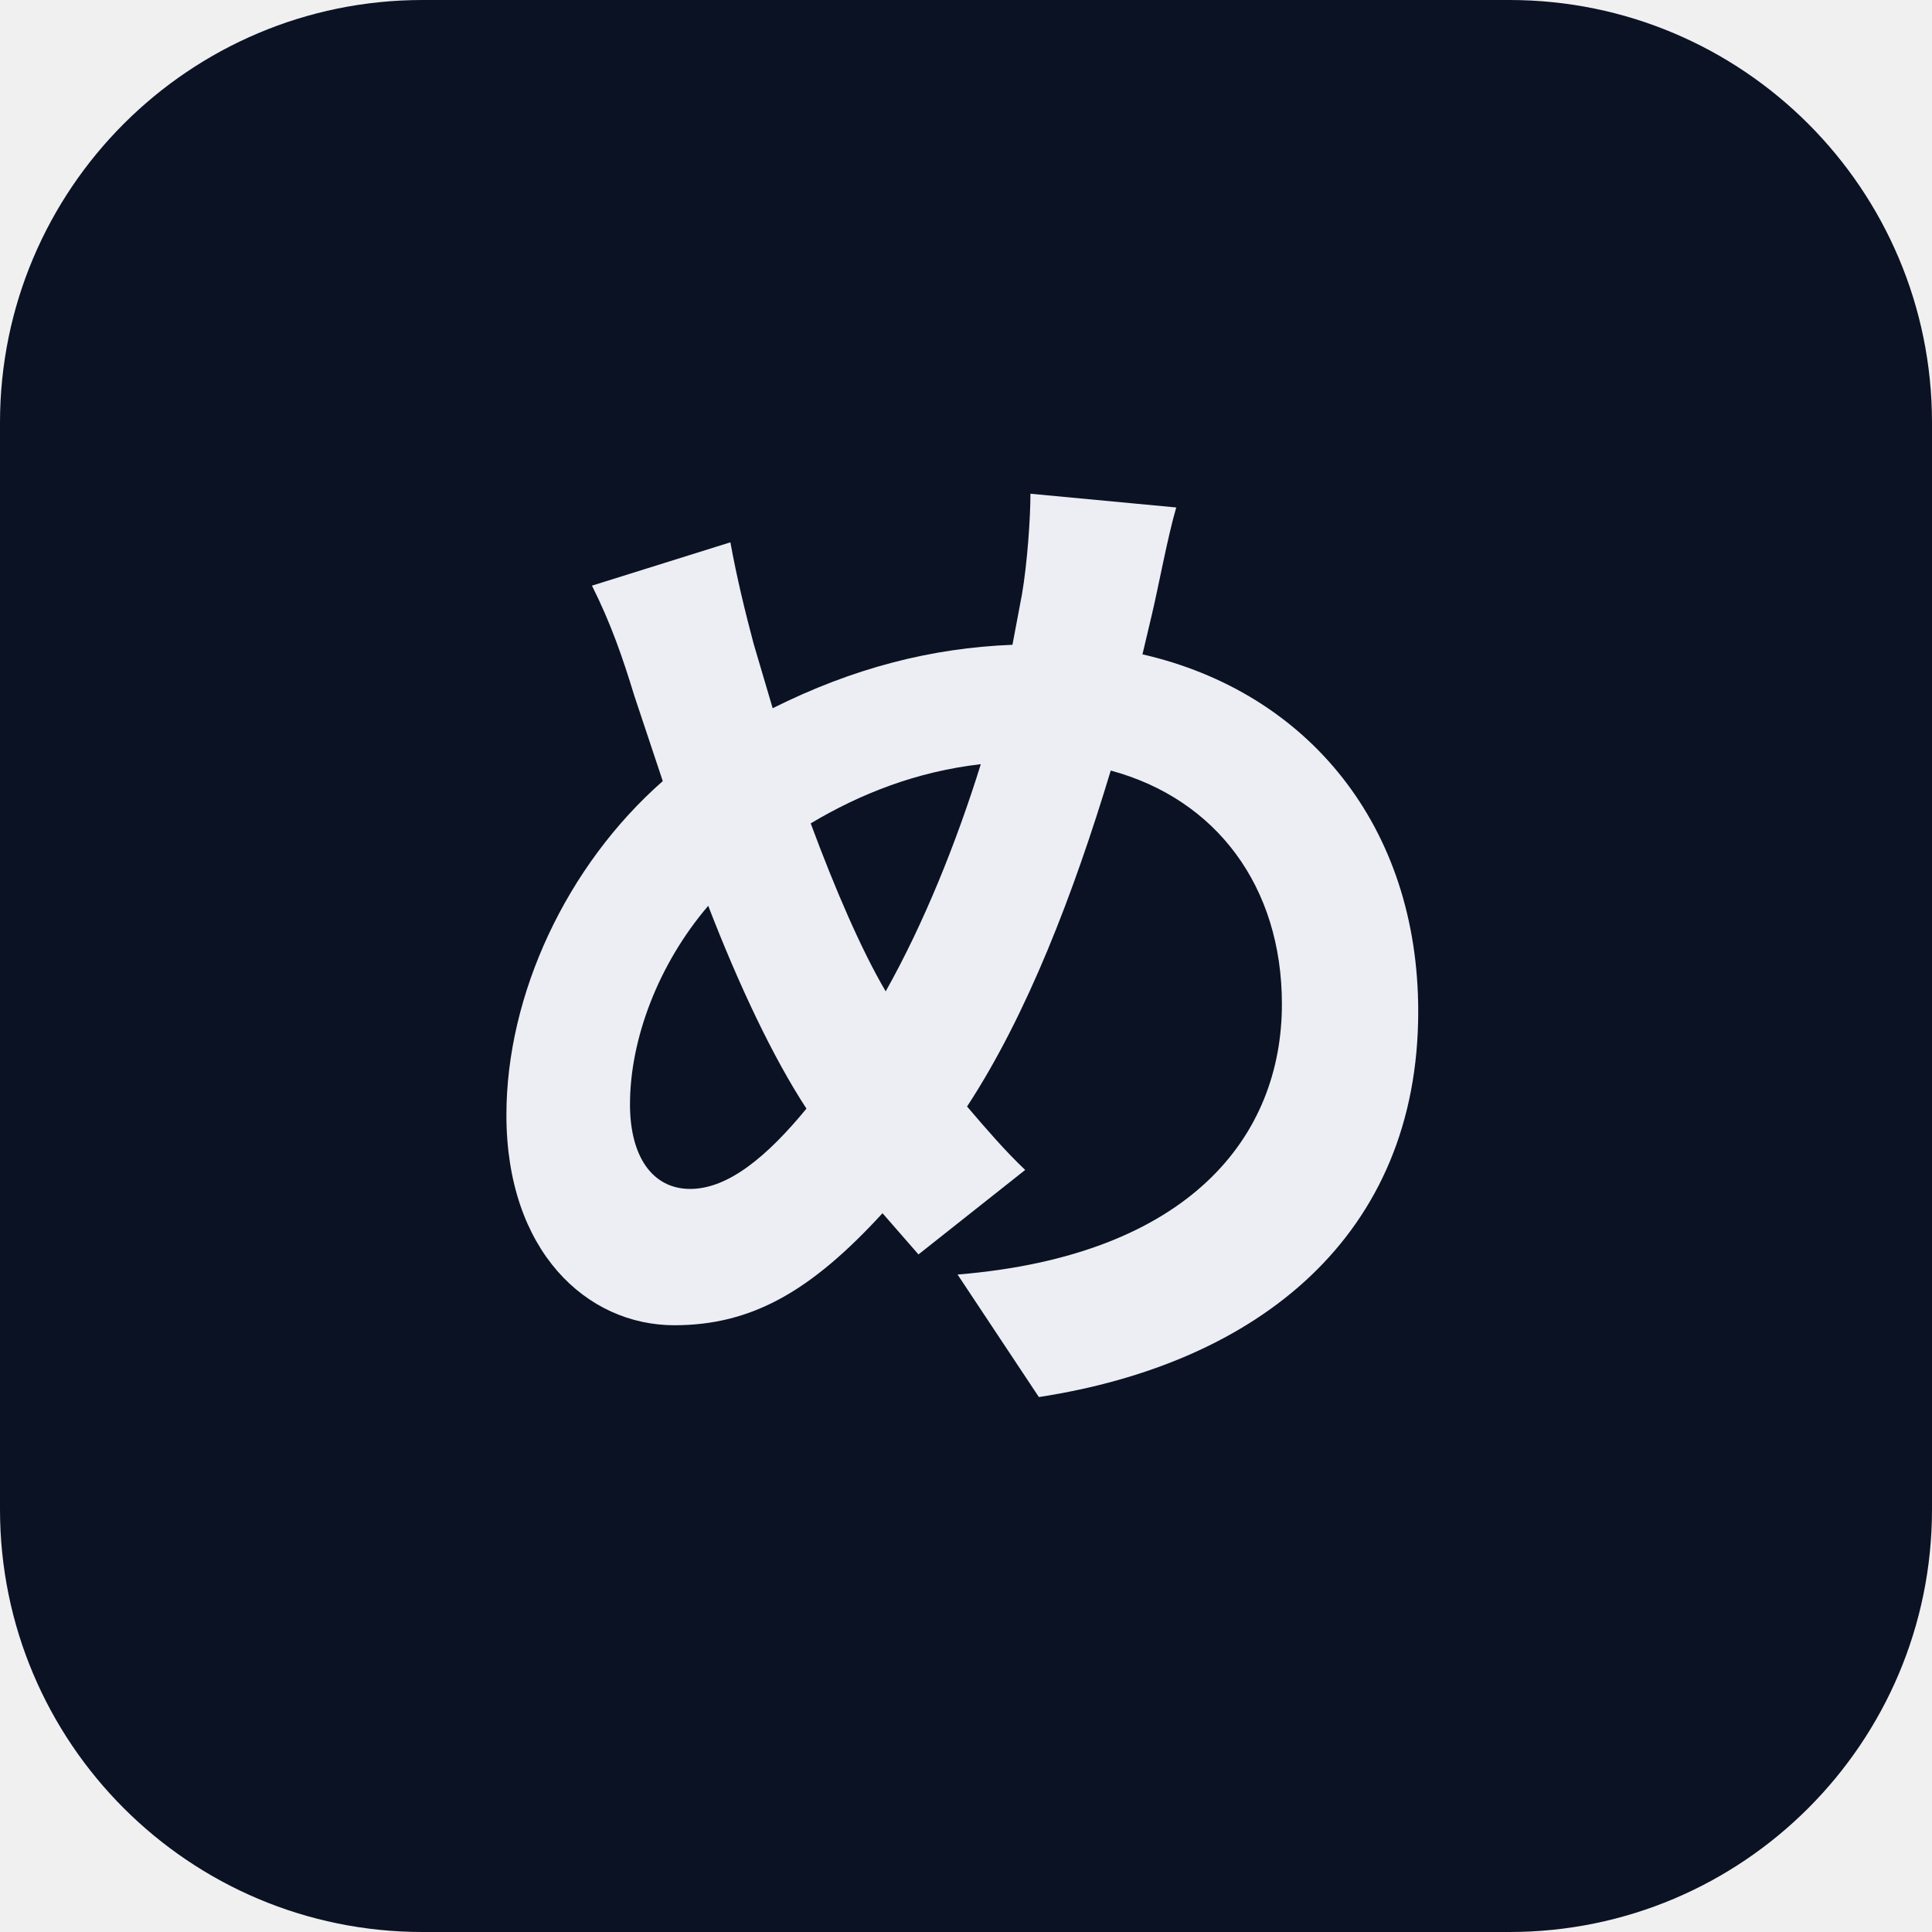
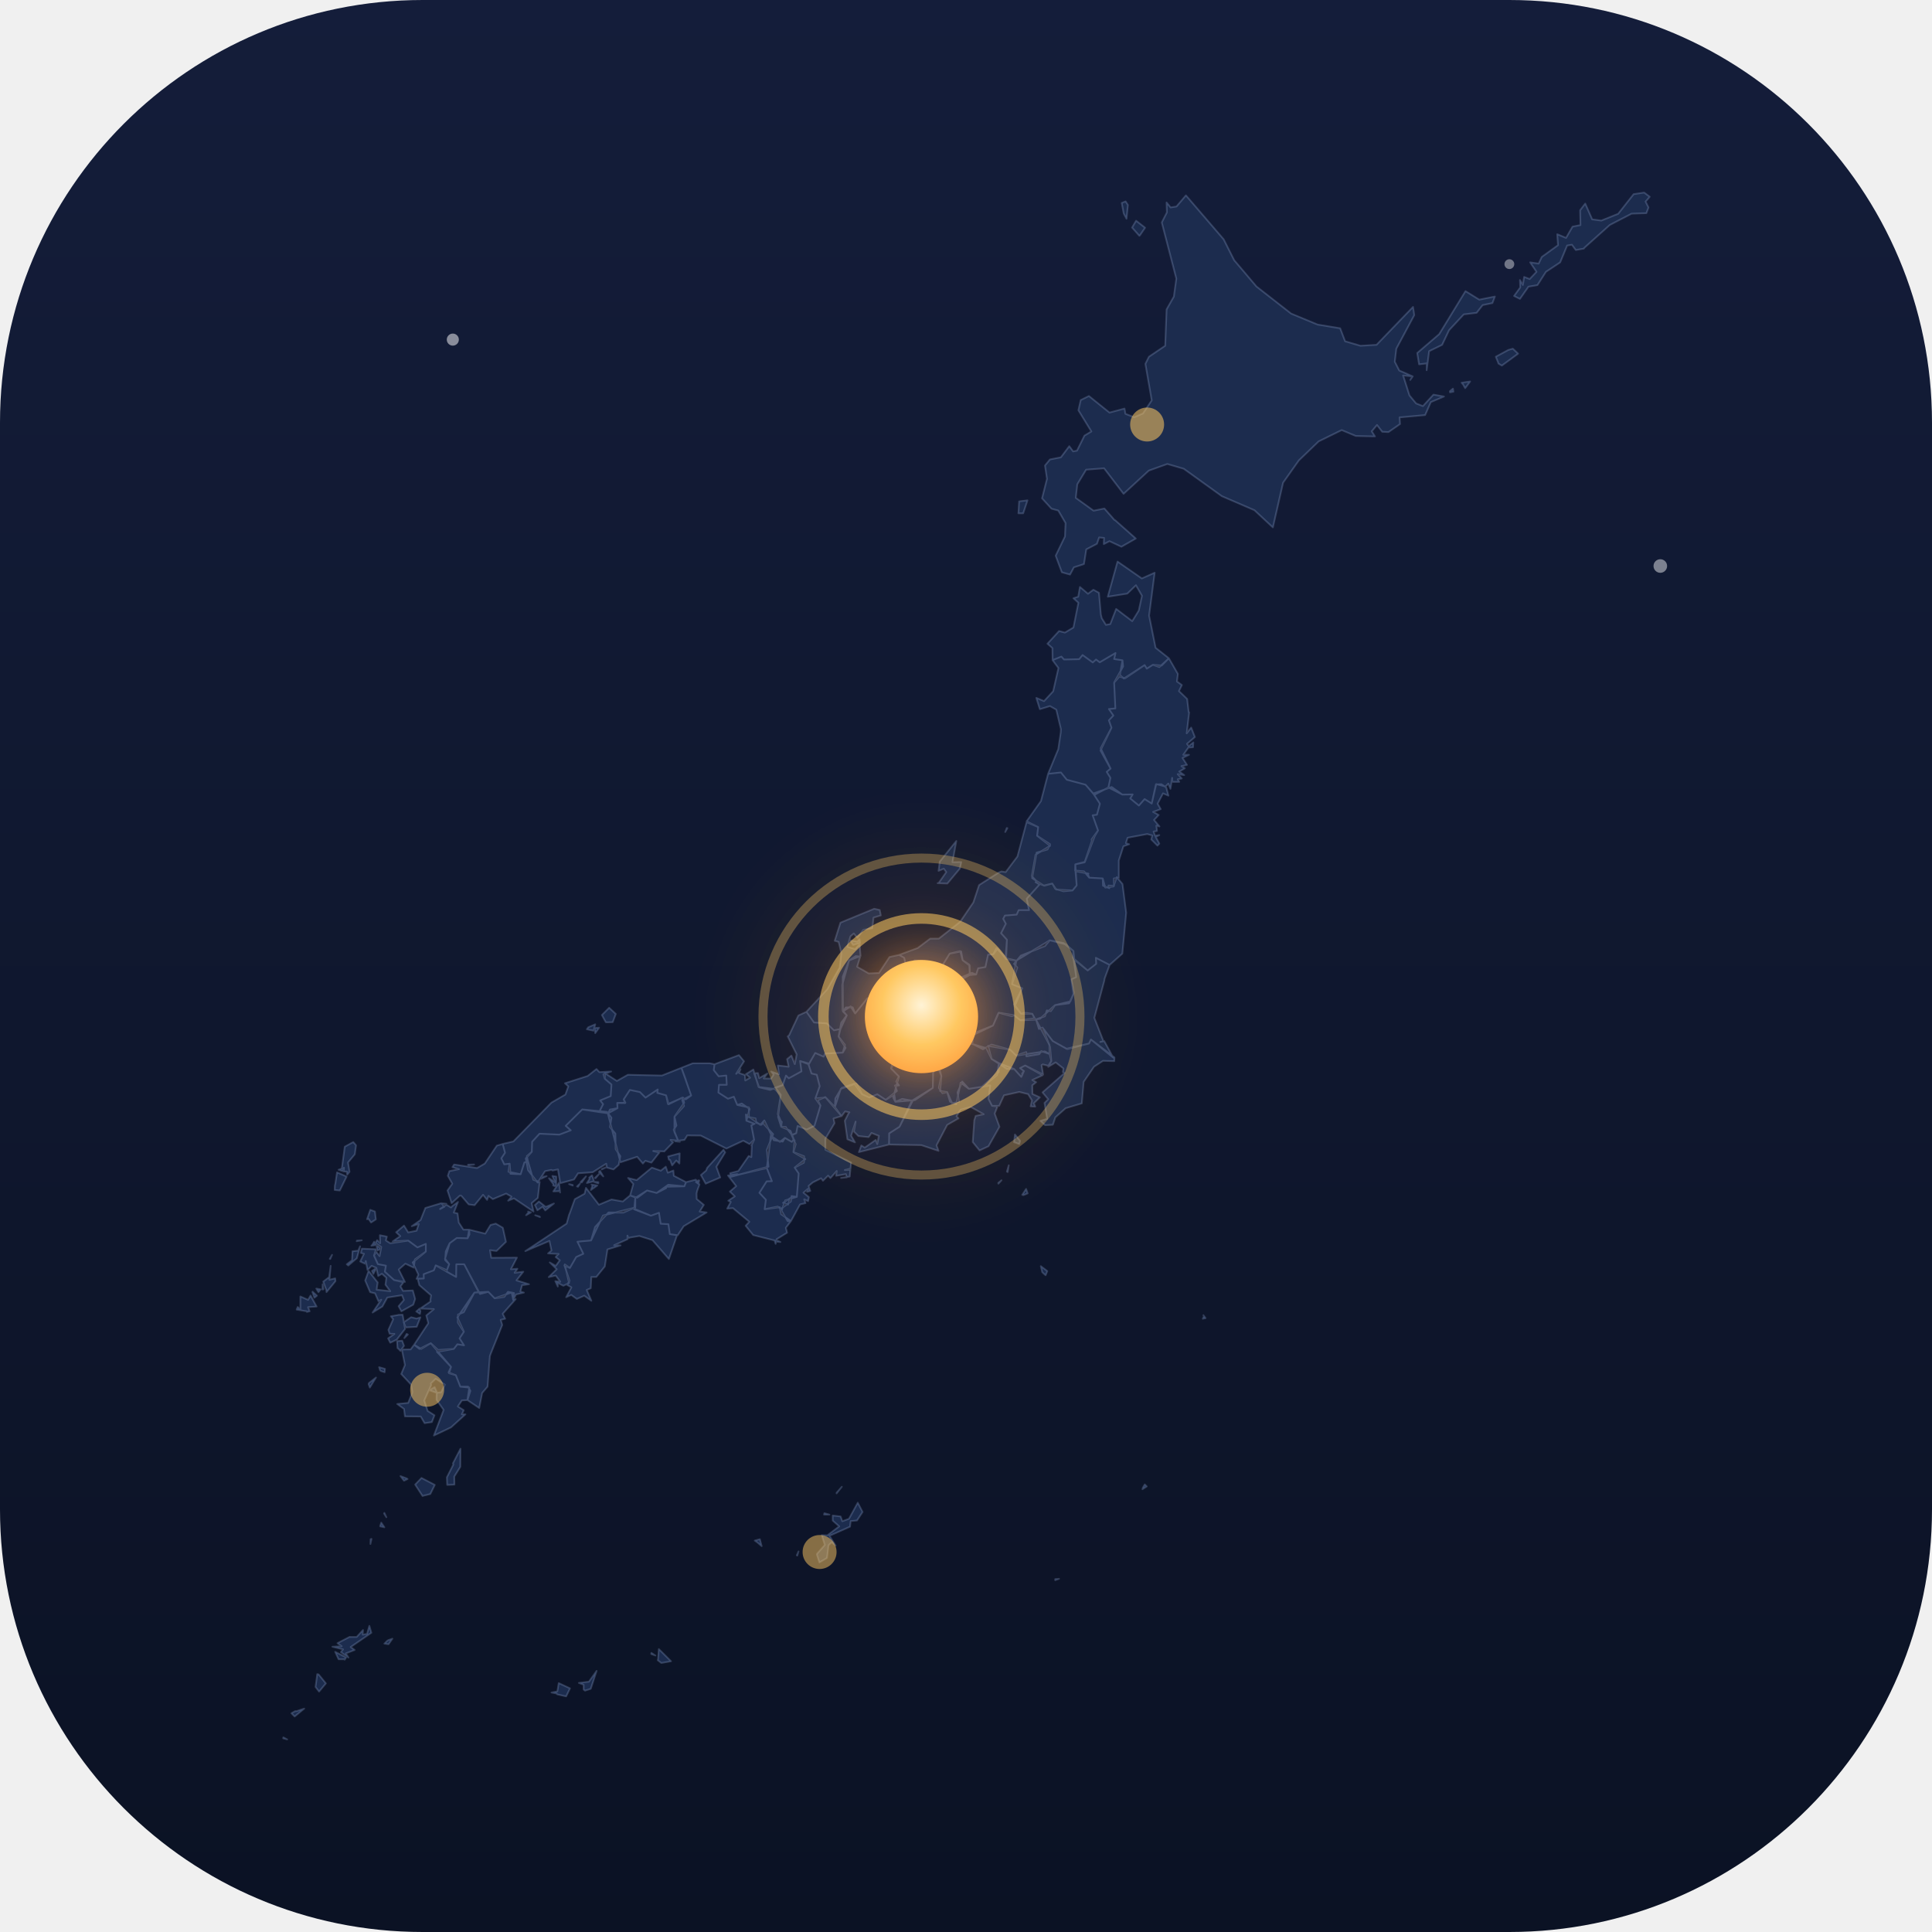
<svg xmlns="http://www.w3.org/2000/svg" viewBox="0 0 512 512">
-   <rect width="512" height="512" rx="112" fill="#0b1224" />
-   <text x="256" y="256" dy=".35em" text-anchor="middle" font-family="system-ui,sans-serif" font-weight="700" font-size="280" fill="#eceef3">め</text>
+   <defs>
+     <linearGradient id="sky" x1="0" y1="0" x2="0" y2="1">
+       <stop offset="0" stop-color="#141d3a" />
+       <stop offset="1" stop-color="#0b1224" />
+     </linearGradient>
+     <radialGradient id="core" cx=".5" cy=".4" r=".7">
+       <stop offset="0" stop-color="#fff3d6" />
+       <stop offset=".5" stop-color="#ffc861" />
+       <stop offset="1" stop-color="#ff9a3c" />
+     </radialGradient>
+     <filter id="glow" x="-120%" y="-120%" width="340%" height="340%">
+       <feDropShadow dx="0" dy="0" stdDeviation="8" flood-color="#ff9a3c" flood-opacity="0.85" />
+     </filter>
+   </defs>
+   <rect width="512" height="512" rx="112" fill="url(#sky)" />
+   <circle cx="120" cy="90" r="1.6" fill="#fff" opacity="0.5" />
+   <circle cx="400" cy="70" r="1.3" fill="#fff" opacity="0.4" />
+   <circle cx="440" cy="150" r="1.8" fill="#fff" opacity="0.45" />
+   <g transform="translate(74.80 51.00) scale(0.41)">
+     <path d="M537.9 211.7L531.4 204.3L524.4 205.7L512.9 197.4L513.9 188.6L519.6 179.2L531.2 178.3L543.8 194.8L560.1 179.8L572.1 175.5L582.7 178.6L607.3 196.3L628.4 205.4L640.3 216.5L646.9 187.6L657.1 173.2L669.9 160.9L684.8 153.6L693.9 157.4L706.3 157.7L704.2 154.4L707.6 150.3L711 154.7L715 154.9L722.5 149.7L722.2 145.4L738.7 143.9L742.4 135.5L750.9 131.9L744.1 130.7L737.3 138.1L732.9 136.4L728.6 131.2L724.5 118.3L730.5 118.9L729.1 121.2L730.7 118.9L722 115.1L719.1 109.4L720.1 101L731.7 79.3L730.9 74L707.3 98.5L696.9 99.1L687 96.2L683.8 87.8L669.2 85.4L652.1 78.3L629.7 60.8L615.3 43.8L608.5 30.3L584.1 1.9L578 9.1L574.2 9.7L571.6 6.5L571.8 12.9L568.5 19.4L577.9 55.7L576.3 67.3L571.6 75.6L570.7 99.1L560.2 106.2L557.9 110.8L562 134.4L556.3 142.9L550.7 145.3L545 143.1L544.4 139.7L534.7 142.3L521.4 131.6L516.1 134.2L514.6 140.8L523 154.5L518.5 157.2L513.7 166.9L511.2 167.4L508.7 164L503.3 171.2L496.2 172.6L493 176.5L494.3 185.1L491.1 197.7L497.2 204.4L501.6 205.6L506.3 213.7L505.9 222.4L499.9 234.8L503.9 245.5L509.2 247L511.7 242.3L518.2 240.2L519.7 230.7L526.6 227.1L528 223L531.2 223.3L531 227.3L534.7 225.4L542.4 229L551.7 223.7L538.4 211.9ZM754.8 129.2L757 128.8L756.7 126.8L754.7 128.5ZM763.3 124.2L764.6 126.5L767.8 122.2L762.3 123ZM475.8 207.4L478.9 207.4L481.7 199L476.3 199.7L475.9 206.4ZM543.9 13.6L545.7 17L546.6 8.1L545.1 5.8L542.6 6.8L543.7 12.5ZM554.3 27.8L557.7 22.8L551.9 18.3L549.3 22.7L554 28ZM786.1 110.6L788.3 111.9L798.8 104.2L795.4 101L792.5 101.8L784.4 106.2L785.9 109.9ZM754.5 88.7L763.7 78.8L772 77.8L775.9 72.8L782.2 71.5L783.8 67.3L773.7 69.3L764.8 63.8L747.8 91.6L733.6 103.8L734.8 111.1L739.8 110.5L739.7 114.9L741.3 102.6L749.7 98.5L754.1 89.2ZM841.7 35.7L858.1 21L872.2 13.7L881.7 13.4L883.1 9.7L881.2 5.9L883.9 2.8L880.3 0.1L873.5 1.1L863.5 13.8L852.6 18.2L846.7 17.4L842.2 7.2L838.9 11.5L839.1 21.1L834 22.1L829.8 29.4L824.1 27L824.6 34.1L814.1 41.7L812.1 46L806.6 45.2L810.7 51.3L806.3 56L802.7 54.6L801.9 59.8L800 56.6L800.2 61.4L796.2 66.9L800 68.8L805.5 60.9L811.3 59.9L816.8 51.3L826 45.2L830.5 34.3L833.6 33.8L836.1 37.2L841.3 36.3ZM529.1 272.7L527.9 258.8L524.3 256.8L520.8 259.4L515.6 255L514.5 261.3L511.4 262.3L514.6 265.2L511.4 281.2L505.9 284.5L502.1 283.5L494.6 291.7L497.8 294.5L497.9 302.3L503.6 300L505.3 301.9L515.1 301.7L517.3 299L523.9 303.8L526 301.9L528.4 303.7L538.6 297.7L537.7 301.6L543.1 302.4L541.4 311.9L544 314.2L557.4 305.5L558.8 307.8L562.8 305.3L568.4 305.8L573.1 301.1L564.5 294.3L560.3 273.5L563.9 245.8L555.6 249.5L539.9 238.6L533.6 261.3L546.2 259.3L551.8 253.9L555.7 260.7L553.6 270.3L549.4 277.1L539 269.2L535.2 279L532.4 279.5L529.7 275.2ZM585.9 336L584.9 327.4L579.6 322.3L581.5 318.4L578.3 316.1L578.9 311.2L573.1 301.1L566.9 306.8L562.8 305.3L558.8 307.8L557.4 305.5L544.8 314L541.1 312.9L537.7 316.8L538.5 333.5L534.3 333.9L537.2 338.1L534.3 341.2L536 346L528.9 360.7L535.4 372.4L532.9 374.5L535.3 378.4L534 384.6L543 389.2L549.7 389.1L548.1 391.7L553.7 396.3L557.4 392.1L562 395L564.9 382.4L570.9 384L572.7 382.1L574.1 385.5L575.2 378.4L575.3 381L579.8 381L578.8 379.3L581.4 378.8L578.8 376L583 376.6L579.8 374.3L583.4 372.2L581.2 370.8L584.8 370L581.9 365.5L586.1 363.5L582.4 363.5L585.7 358.8L588.7 358.6L588.9 355.5L585.9 357.9L584.8 356.4L589.9 352L587.5 345.9L584.6 349.6L586.2 336ZM524.9 416.7L518.8 432.7L512.6 434.3L512.5 438.3L518.2 438.8L521.6 442.9L530.3 443.4L530.5 448.1L534.6 449.7L534 448L537.6 448.2L537.5 443.4L540.7 443.1L540.7 431.9L543.7 422.6L547.4 421.3L545.3 420.6L546.4 417.1L559.1 414.7L562.4 415.6L561.7 418.2L565.7 422.2L566.9 420.9L564.6 416.6L566.9 415.4L564.1 415.8L563.2 413.1L565.4 412.7L565 409.3L567 409.8L563.5 405.6L566.5 402.4L562.9 400.4L567.8 398.6L565.8 395.1L569.3 388.4L572.8 389.9L571.4 384.6L568.2 382.5L564.7 382.7L562 395L557.4 392.1L553.7 396.3L548.1 391.7L549.7 389.1L543 389.2L536.1 384.3L524.2 388.5L528.5 395.1L526.6 402.2L523.8 402.6L527.3 412.4L525.4 415.6ZM503.2 349L501.6 359.8L495 375.8L503.3 374.9L507.1 379.6L519.2 382.8L524.9 389.4L534 384.6L535.3 378.4L532.9 374.5L535.4 372.4L529 359.3L536 346L534.3 341.2L537.2 338.1L534.3 333.9L538.5 333.5L537.7 316.8L543.5 306.4L543.1 302.4L537.7 301.6L538.6 297.7L528.4 303.7L526 301.9L523.9 303.8L517.3 299L515.1 301.7L505.3 301.9L503.6 300L497.9 302.3L501.7 307.4L498.3 322.4L492.4 328.8L487.4 326.7L489.7 334L496.2 332L500.3 334.3L503.3 346.9ZM523.1 418.2L527.3 412.4L523.8 402.6L526.6 402.2L528.5 395.1L524.2 388.5L519.2 382.8L507.1 379.6L503.3 374.9L495 375.8L490.4 393.4L481.1 406.5L488.6 410.2L487.9 415.8L496.3 421.3L494.6 424.7L487.6 426.7L484.7 443.2L492.2 448L497.7 446.7L500.3 450.6L510.8 451.2L513.5 447.9L512.6 434.3L518.6 433L523.3 419.2ZM521.1 440.3L512.7 438.7L513.5 447.9L510.8 451.2L505 451.7L499.7 450.2L497.7 446.7L492.6 448.1L486.9 445.8L489.5 447.3L481.2 456.5L482.7 463.9L476 463.9L474.7 466.8L467.1 467.4L466 469.5L467.7 472.7L464.6 478.8L468.4 483L467.5 494.9L474.5 496.5L496.1 483.4L506.5 486L511.4 490.3L511.1 494.8L520.6 502.9L526.1 498.6L525.9 494.7L534.8 499.3L543 492L545.5 465.6L543.1 447L539.4 442.6L537.3 448.6L532 449.3L530.3 443.4L521.6 442.9L520.8 440.8ZM531.5 508.3L534.8 499.3L525.9 494.7L526.1 498.6L520.6 502.9L511.5 495.5L513.2 507.2L510.1 508.6L511.6 517.4L509.4 522.9L499.5 525.3L496.8 529.2L494.2 528.7L492.9 532.5L487.2 534.5L489.1 540.7L491.4 539.8L498 548.5L506.9 553.5L521.5 550.1L522.7 547.5L537.1 559.2L531.3 548.5L528.8 549.1L530.8 548.6L524.9 533.5L531.4 509.3ZM480.6 530.3L484.8 530.9L486.7 534.6L489.8 534.1L499.5 525.3L508.6 524.1L511.4 518.2L510.1 508.6L513.2 507.2L511.4 490.3L505 485.2L496.1 483.4L493 487.1L477.4 493.3L473 498.6L475.1 501L471.7 511.8L478.3 514.4L473.1 524.8L477.5 530.8L480 530.3ZM463.1 530.2L473 531.8L477.1 535.1L486.4 533.8L484.8 530.9L477.5 530.8L473.5 525.8L478.3 514.4L471.7 511.8L474.5 496.5L467.9 495.5L462.3 488.7L459.6 492.4L456.2 492.7L454.5 500.7L449.8 501.5L448.5 505.5L445.7 504.4L436.8 508.3L437.3 510.3L432.9 513.4L431.7 522.1L442.4 523.6L442.6 529.2L440.3 530.5L441.9 536L439.3 536.4L444.1 545.8L459.4 538.5L462.6 531ZM471.7 532.5L463.1 530.2L459.4 538.5L446.9 543.5L445.9 550.2L452.9 553.8L458.5 550.8L470.5 554.1L474.4 557.9L480.9 555.6L481 558.4L489.3 557L490.6 555L496 556.9L495.9 551L487.2 534.7L477.1 535.1L473 531.8ZM505.6 569.2L491.4 581.7L495.1 586.1L492.7 588.5L494.4 598.8L490 600.1L493.1 602.9L498.1 602.6L499.7 597.8L506.4 591.9L516.8 588.8L518 574.9L524.7 565.1L530.5 561.3L537.8 561.5L537.9 559.1L522.7 547.5L521.5 550.1L507.4 553.7L498 548.5L491.4 539.8L496.3 552.4L497.1 561.4L495.1 565.2L499.9 562.3L504.9 566.2L504.6 568.6ZM491.6 563.6L495.2 564.5L497.1 561.4L496 556.9L492.9 555.2L474.4 557.9L470.5 554.1L456.2 551.6L458.5 560.1L468.4 566.5L473.1 566.6L477.7 571.7L479.4 567.9L476.9 566L480.2 564.3L491.8 570.2L490.8 564.1ZM473.7 614.1L476.4 615.1L476.9 613L473.6 608.9L473 613.9ZM468.9 633.2L469.6 628.8L468.4 632.9ZM462.9 640.7L464.9 638.5L462.8 640.2ZM479.1 648.1L481.8 647L480.8 644.1L478.3 647.9ZM491.2 697.9L493.4 699.9L494.5 697.2L490.3 694L491.1 697.3ZM556 838.2L558.8 836.4L557.5 835.1L556.3 837.1ZM595.8 726.3L595 728L596.8 727.6L595.4 725.7ZM478.5 570L477.7 571.7L473.1 566.6L463.2 562.8L462 570.5L453.9 577.1L457.6 577.2L456.5 585.9L458.8 590.4L463.4 590.4L466.5 583.6L476.4 581.4L482.1 582.8L484.6 586.9L483.7 590.7L486.7 590.9L485.8 588.7L489.7 584.9L484.9 582.7L484.8 577.1L487.3 575.1L484.8 573.7L491.5 570.6L480.2 564.3L476.9 566L479.4 567.9L478.2 569.6ZM463.1 439.6L450.4 447.7L446.7 458.9L438.2 471.4L424.4 482.3L418.8 482.3L410.7 488.4L398.7 492.8L402 494.7L404.2 504.3L408.6 496.4L415 496.9L414.6 501.1L416.7 502.5L423.6 498.8L426.3 500.3L431.4 492L438.2 490.4L439.8 496.3L444.1 499.2L444.4 505.8L448.5 505.5L449.8 501.5L454.5 500.7L456.2 492.7L459.6 492.4L461.7 488.5L467.9 494.9L468.4 483L464.6 478.8L467.7 472.7L466 469.5L467.1 467.4L474.7 466.8L476 463.9L482.7 463.9L481.2 456.5L489.5 447.3L484.5 441.9L486.9 428.1L496.3 422.3L487.9 415.8L488.6 410.2L481.1 407L475.2 429.2L467.6 439.3L464.8 438.9ZM423.6 446.5L429.9 446.7L438 437L438.9 432.8L433.2 432.9L435.7 419.2L425 432.5L424.2 438.5L427.6 437.1L429.2 439.3L424.4 446.2ZM468.3 410.8L467.3 413.4L468.7 410.9ZM387.5 521.1L396.9 524.5L401.7 517.6L404.2 504.3L402 494.7L398.7 492.8L392.5 494.2L385.7 504.5L379.1 504.8L371.6 500.5L373.6 493.9L370.7 493.6L366.4 496.4L362.3 506.9L362.4 529.4L367.4 526.1L370.3 530.7L378.2 520.9L386.9 521.3ZM362.1 511.7L366.4 496.4L373.8 493.5L373.2 485.9L370.3 489.1L365.3 487.6L367.3 480.8L369.4 479L371.8 481.8L375.6 476.6L381.4 475.6L382.2 468.7L386.9 467.3L386.2 463.8L382.6 463L360.8 472L357.1 483.7L359.6 484.4L361.4 491.7L360.3 501L352.3 515L338.8 529.6L343.7 536.5L352 537.1L356.6 541.6L360.8 540.7L364.9 531.9L362.2 528.7L362 512.4ZM371.3 484.2L367.1 483.5L369 486.4L373.5 485.1L373.1 482.6L371.7 484.3ZM326.7 545.5L332.5 557.1L331.3 563.4L329.1 557.9L326.3 560.2L327.3 565.1L320.3 564.3L321.1 570L316 568.2L317.6 570.2L315.9 572.8L311.2 572.7L313.5 569.5L308.3 572.5L307.5 569.2L305 569.3L308.2 578.4L315.4 580.1L323.5 577L325.6 570.8L327.4 572.6L335.6 568.1L334.7 561.4L340.3 563.5L344.5 556.2L349.9 558.6L350.9 556.6L362.3 556L364.1 552.9L359.6 545.6L360.8 540.7L356.6 541.6L352 537.1L343.7 536.5L338.8 529.6L333.6 532L327.6 544.8ZM441.2 552.2L440 549.7L434 550.5L430.4 546.8L422.4 556.4L424.6 558.2L422.2 560.7L426 571.1L425.2 580.8L429.8 581.5L431.6 587.7L435.6 589.4L438.5 575.4L443.8 579.4L452.1 578.1L463.1 568.6L463.2 562.8L458.5 560.1L455.1 553.1L444.9 550.1L441.8 552.2ZM414.6 501.1L415 496.9L408.6 496.4L403.8 505L403.8 513.6L396.7 524.5L399.4 527.8L395.2 538L397.6 541.2L396.8 545L391.9 551L385.7 553.8L385.8 556L391.4 558.3L394.8 563.9L393.5 566.2L398.6 571.4L394.9 585L396.3 587.8L408.9 586.7L420.5 578.8L420.7 568.9L423.9 564.2L422.2 560.7L424.6 558.2L422.5 556L430.4 546.8L434 550.5L440 549.7L441.2 552.2L446.3 549.1L439.3 536.4L441.9 536L440.3 530.5L442.6 529.2L442.4 523.6L431.7 522.1L434.2 511.4L444.4 505.8L444.3 499.7L439.8 496.3L438.8 490.6L431.4 492L426.3 500.3L423.6 498.8L415.2 501.5ZM351 584.7L357.2 591.2L361 579.4L371 575.9L374.8 582.9L379.5 585L384.6 582.9L390.1 586.5L397.3 580.8L396.1 577.2L398.6 577.2L396.9 574.7L398.6 571.4L393.5 566.2L394.4 563.1L391.1 558L385.4 555.3L396.8 545L397.6 541.2L395.2 538L399.2 527.1L388.4 521L384.8 522.6L384.6 520.5L378.2 520.9L370.3 530.7L368.7 526.7L364.3 526.8L362.4 529.4L364.9 531.9L361.3 536.7L359.6 545.6L363.7 551L362.3 556L350.9 556.6L349.9 558.6L344.5 556.2L340.2 563.8L342.1 569.5L345.5 570.3L347.4 577.7L344.6 585.6L350.4 585.1ZM423.9 564.2L420.7 568.9L420.5 578.8L407 587.1L399 603.9L392.3 608.2L392.2 615.4L413.1 615.8L424.2 619.5L422.9 615.9L429.8 602.7L437.1 598.5L435.8 597.1L438.5 592.9L445 591.1L453.4 595.8L448.2 596.9L447.3 599.7L446.3 613.8L450.7 619.2L456.5 616.5L463.6 603.9L460.5 595.4L462.3 590.8L458.8 590.4L456.5 585.9L457.6 577.2L443.8 579.4L439.5 574.7L436.5 581.7L437.4 587.7L433 588.8L429.8 581.5L426.7 582.2L424.4 578.7L426 571.1L424.3 564.1ZM366.3 594.7L363.6 600L365.3 612L370.2 614L367.7 609.7L370.6 600.6L369.5 607L372.4 609.9L379 610.6L380.9 607.9L385.6 609.8L384.6 615.1L383.6 612.4L376.5 617.4L374.3 616L372.7 620.3L392.2 615.4L392.3 608.2L399 603.9L407.5 587.1L400.7 585.9L396.3 587.8L395.6 583L390.1 586.5L384.6 582.9L379.5 585L374.8 582.9L369.8 576.1L361.6 578.8L357.5 585.6L357.2 591.2L361.5 597.1L363.8 594L366.6 594.6ZM337.1 627.2L331.2 630.3L333.8 634.1L332.6 649.2L329.2 648.7L328.8 652.2L322.1 657.1L326.7 664.9L328.8 664.9L334.7 654.1L338.2 653.3L337.4 650.8L339.9 652L340.4 649.4L336.9 646.5L339.7 644.1L339.2 646L341.3 645.4L340.2 642.2L342.9 639.9L348.3 637.2L349.5 638.8L352.8 635.5L354.3 637.1L358.4 632.5L358 635.6L364.3 634.5L365 636.6L361.2 637L366.8 636.1L367.2 631.7L363.6 631.9L367.3 631L367.7 627L351.1 618.8L351.1 611.6L357 601.6L356.3 598.6L361.5 597L351 584.7L346.1 586.8L347.9 590.2L344 603.3L339 605.7L333.1 603.4L332.2 608.1L329.2 609.2L331.9 615.2L330.4 620.3L337.3 623L337.3 626.2ZM325.8 604.7L329.5 609.3L332.2 608.1L333.1 603.4L339 605.7L344 603.3L347.9 590.2L344.6 585.6L347.4 577.7L345.5 570.3L342.1 569.5L339.9 562.9L334.7 561.4L335.6 568.1L327.4 572.6L325.6 570.8L323.5 577L318.7 578.6L322.2 583.3L320.5 597.6L322.5 603.9L325.5 604ZM322.4 600.4L320.3 595.8L322.2 583.3L318.3 579.5L307.9 578.2L304.5 566.9L299.7 569.9L302.4 572.2L299.3 574L299.1 570.5L295.3 569.2L296.2 566.7L293.4 569.7L298.5 561.6L295.2 557.6L279.4 563.5L278.9 567.3L282.1 571.3L287 570.8L287.3 576.8L282.3 576.8L281.9 581.8L288.1 585.8L291.9 584.5L294.1 589.8L301.6 591.4L301.6 597.7L305.9 598.5L306.3 601.3L309.8 602.6L311.6 599.8L317.7 612.6L323.5 613.5L324.9 611.1L329.4 613.7L330.6 612L328.5 606.5L322.5 603.9L322.9 600.7ZM303.5 616.3L303.2 623.5L301.5 622.8L294.8 632.5L289.5 633.9L289.9 636.3L314.3 629.7L313.2 618.9L317.3 608.7L311.1 602L311.6 599.8L309 602.7L299.7 596L300 600L305.3 602L303.2 603L305 612.3L303.2 616.1ZM298.2 613L302 615.1L305 612.3L303.2 603L305.3 602L300 600L302.1 592.4L297 588.9L294.1 589.8L291.9 584.5L288.1 585.8L281.9 581.8L282.3 576.8L287.3 576.8L287 570.8L282.1 571.3L278.9 567.3L279.4 563.5L276.4 562.9L265.3 562.9L258 565.8L264.3 583.7L258.5 586.6L259.7 590.5L253.5 597.4L253.5 607.4L255.9 612.9L260 612.4L261.8 609.5L270.5 609.6L287.1 618L297.8 613ZM274 632.2L270.6 635.1L273.7 640.7L283.1 636.7L280.6 629.8L286.3 620.5L285.2 618.8L274.6 630.5ZM330.6 612L329.4 613.7L324.9 611.1L321.7 613.7L315.8 609.7L313.2 630.6L316.5 639.1L313.1 639.2L308.4 646.6L312.6 651.1L311.8 657.2L320.3 655.5L322.9 657.7L325.1 651.5L332.6 649.2L333.8 634.1L331.2 630.3L338.1 624.8L330.4 620.3L331.2 612.8ZM294.1 634.5L288.1 635.4L293.4 642.3L289.3 645.8L292.5 648.9L288.3 651.7L289.9 652.5L287.6 656.8L291.3 656.5L301.9 665.3L299.5 667.9L304.4 673.9L318.2 677.4L318.9 679.6L319.5 676.6L326.3 672.4L325.5 669.2L328.8 664.9L322.4 660.4L321.6 655.9L311.8 657.2L312.6 651.1L308.4 646.6L313.1 639.2L316.5 639.1L313.2 630.6L294.8 634.9ZM328.4 650L323.7 653.1L326.9 654.2L328.1 650.7ZM319.6 678.2L322 678.4L320 677.5ZM260.8 573.4L258 565.8L245.4 570.8L223.4 570.3L216.3 574.3L208.6 569.3L208.5 572.9L212.8 576.6L212.3 584.1L205.5 586.9L207.4 589.3L204.8 594.4L210.6 595.2L216.7 591.9L216.5 588.5L221.6 588.6L220.7 586.2L224.7 580.1L231.2 581.5L234.8 585.1L242.7 579.8L242.4 582L248.1 583.6L249.7 589.4L258.5 585.1L260.8 586.2L264.3 583.7L260.9 573.9ZM208.2 571.9L207.6 570L212.6 568.2L205 568.6L203.1 566.6L197.4 571.1L182.7 575.8L184.9 577.8L183 583.1L174 588.3L149.4 613.4L142.5 615L144 620.7L141.6 624.3L143.5 628.2L147 627.8L147.5 634.3L154.1 634.6L156.5 627L158.8 626.2L158.1 622.9L161.3 620.1L161.5 613.6L166.3 608.4L179.1 609L186.5 606.2L183.2 603.3L193.9 592.7L204.8 594.4L207.4 589.3L205.5 586.9L212.3 584.1L212.8 576.6L208.5 572.9ZM202 540.9L202.3 543.4L204.8 539.9L201.7 540.1ZM196.9 540.9L201.2 541.8L202.3 537.7L197.8 539.6ZM209.7 536.4L213.6 536.3L215.6 531L211.3 527L206.6 531.7L209.1 536.3ZM246.9 619.9L252.6 614L251 612.4L255.9 612.9L253 605.8L254.8 603.1L253.5 597.4L259.8 588.4L259 585L249.3 589.2L248.1 583.6L242.4 582L242.7 579.8L234.8 585.1L231.2 581.5L224.7 580.1L220.7 586.2L221.8 588.4L216.5 588.5L216.7 591.9L211.8 592.8L210.5 595.5L218.6 626.9L229.4 623.3L233.1 627.7L234.7 625.9L238.6 627.1L243.8 620.5L239.8 619.6L246.5 619.8ZM253.9 613.3L257 613.6L254.1 612.8ZM174.7 632.2L178.2 631.5L179.7 640.4L188.6 638L191.2 634L200.7 633.3L209.4 627.8L209.8 630.3L214.1 631.5L217.5 628.5L218.5 622.9L215.5 618.4L215.3 608.3L211.8 604.1L212.8 598.1L209.9 594.3L193.9 592.7L183.2 603.3L186.5 606.2L179.1 609L166.3 608.4L161.5 613.6L161.3 620.1L157.4 624.4L158.9 632L165.1 640L169.9 632.6L174 631.8ZM179.6 646.4L178.9 640.1L175.2 645.7L179.4 645.5ZM187.8 641.9L185.4 641L187.7 641.5ZM191.2 642.7L192.5 640.6L190.5 642.5ZM202.5 637.2L205 634.2L202.1 637ZM204.7 633.2L207.5 636L205.4 632.4ZM206.5 631.5L209.2 630.2L206.6 631.2ZM167.4 637.5L170.9 635.8L168.1 636.4ZM175.1 641.9L177 642.5L177.1 636.1L174.6 635.7L176.3 639.7L172.4 637.2L175.2 641ZM193.6 639.9L196.3 636L192.8 639.7ZM115.7 648.5L120.5 654.1L124.3 654.6L129.8 647.9L132.4 651.2L133.3 648.6L136.1 650.7L144.7 647.1L148.2 649.1L146 651.7L149.8 650.2L162.4 658.7L161.2 653.3L165.2 649.9L166.4 639.6L162.3 638.2L158.8 626.2L156.5 627L154.1 634.6L146.2 633L147 627.8L143.5 628.2L141.6 624.3L144 620.7L142.5 615L138.7 616.1L130.9 627.7L125.9 630.6L111.1 628.3L110 630L114.2 631.3L108 632.6L107 635.6L109.9 640.7L106.8 645.1L109.5 653.3L114.8 648.4ZM120.2 628.8L124 628.3L120.1 628.4ZM166.6 662.3L163.5 661.1L166.3 661.9ZM163.5 654.9L164.9 657.9L168.3 655.6L170 658L175.6 653.5L170.3 655.7L165.9 652.2L163.3 654.5ZM159.2 659.2L157.6 661.1L160.7 659.3L158.9 658.7ZM268.2 645.3L269.7 641.2L267.3 638.1L261 639.7L259.9 642.4L249.5 641.4L242 646.7L235.8 645.1L228.2 649.9L227.5 657.3L238.3 661.4L243.5 659.5L244.6 666.6L249.6 666.9L250.5 673.3L255.6 674.1L259.5 668.2L274.3 659.3L269.8 658.7L272.5 654.4L267.9 650.6L267.8 647ZM269 638.5L267.4 639.6L269 640.8L269.5 638.6ZM247.9 642.7L259.9 642.4L261 639.7L253.1 635.6L252.8 632.2L249.2 633.6L247.9 629.7L244.7 632.3L238.9 630.3L229.1 638.4L223.5 637L226.9 640.9L224.8 648.3L229.5 649.8L235.8 645.1L242 646.7L248.1 643.6ZM250.7 625.4L252 628.9L254.7 625.7L256.7 627.7L256.9 621.1L249.4 623.1L249.9 625.2ZM185.4 660.7L183.8 666.5L157.1 684.3L172.7 677.7L174 683.9L171.8 685.8L178.6 686.1L176.7 688.1L179.4 690.2L176.8 693.8L172.9 691.6L177.4 696L172.2 701.1L176.8 700.1L179.7 704.1L176.5 703.7L178.1 707.2L178 704.8L181.7 706.7L185.4 704.9L182.6 692.9L185.9 695.2L190 688.1L194.6 686L190.8 678.2L199.6 677.4L207.3 661.3L228.2 656.1L228.2 649.6L224.8 648.3L220.1 652.2L212.8 650.9L204.7 654.3L196.3 643.4L195.4 647.2L189.1 650.7L185.7 660.1ZM198.7 637.5L196.9 640.3L201.5 639.1L200.2 635.3L198.4 636.8ZM200.5 641.9L199.5 644.8L203.6 641.9L199.9 641.3ZM204.3 639.7L201.3 639.5L204.3 640.5ZM224.9 675.5L230.8 674.5L239.3 677.2L249.9 689.4L255.2 674L250.5 673.3L249.6 666.9L244.6 666.6L243.5 659.5L238.3 661.4L226.7 656.6L220.5 659.4L210.9 659.3L202.2 668.7L199.6 677.4L190.8 678.2L194.6 686L190 688.1L185.9 695.2L182.4 693.5L185.7 703.5L184.1 706.1L186.9 707.7L183.5 714.1L186.8 712.6L190.4 715.2L195.2 713.1L199.8 716.4L196.8 709.4L199.4 708.3L199.8 701L203 701L208.5 694.2L210.2 683.2L218.7 680.6L214.5 680.5L223.2 676.6L223.1 674.3L223.8 675.9ZM109.1 656.1L106.1 654.3L102 657.1L104.8 655.6L102.8 653.3L92.5 656.4L89.4 664.2L83.7 668.2L88.2 666.8L86.8 671.1L81.4 672.2L78.7 667.8L73.6 672.1L76.3 674.6L71.4 678L81.4 677.5L87.4 681.9L92.8 679.6L92.8 684.6L84.3 691.6L88 699.5L86.8 702.2L91.5 702L91.4 699.2L98 696.7L99.2 693.5L106.4 696.6L107.9 692.7L105.2 689.2L108.2 679.2L112.8 675.8L119.8 676L121 673.5L120.8 670.4L117.1 670.4L114.1 665.8L113.3 659.9L110.9 659.4L113.6 652.5L109.8 655.3ZM103.4 653.9L106.1 653.7L103.2 653.4ZM81.4 677.5L69.8 679.2L67 677.4L67.6 674.9L63.1 674L63.3 679.2L61.3 677.2L60.3 679L64 681.6L62.9 687.5L60.7 684.7L59.3 687.1L61.8 692.7L67 693.7L66.3 697.6L72.3 703L79.3 704.2L75.3 696.2L79.6 692.4L85 695L85.7 689.7L92.8 684.6L92.8 679.6L87.4 681.9L81.6 677.6ZM61.4 704.2L55.8 697.1L53.6 703.3L56.8 710.8L60 711.6L62.2 716.7L64 715.7L58.4 724L64.7 720.1L67.9 714.3L77.4 712.8L78.6 715.9L75.2 719.9L77 723.2L84.7 718.9L85.9 715.2L84.4 709.7L78.1 710L76.4 707.1L78.4 704.4L72.3 703L66.3 697.6L67 693.7L61.8 692.7L59.3 687.2L60.6 683.1L51.5 682.7L50.8 685.5L52.8 686L50.4 691L53.6 692.5L54 690.7L55.1 696.5L57.8 693.8L60.8 695.1L62 700.4L64.4 698.9L67.3 701.5L66.7 706L69.8 710.2L61 709.2L61.7 704.5ZM31 689.4L32.2 686.7L30.7 689.3ZM58.9 699L60.8 695.2L58 697.1ZM42.7 693.6L48.2 688.9L50.3 681.2L49.1 684L45.4 684.4L45.1 690.2L41.7 692.8ZM48.1 677.9L51.4 677.3L48.3 677.5ZM57.6 680.8L60.6 680.3L59.4 678.2L58.2 680.2ZM61 681L61.5 683.9L63.6 682.9L61.9 681.1ZM41.7 633.2L42 634.9L43.5 633L42.5 627L46.9 621.7L47.7 615.9L45.9 613.8L40.4 616.8L38.5 630.9L36.4 631.7L39.1 632.6L39.9 630.4L39.6 632.8L41.9 632.9ZM34 641.9L33.9 644.8L37.2 645.1L41.6 636.1L35.4 633.4L34.3 640.7ZM55.8 663.5L57.4 665.8L60.5 663.8L59.9 658.7L56.9 657.6L54.8 663.7ZM15.9 723.6L17.7 723.2L16.7 720.5L22.2 720.1L18.3 713L16.7 715.8L11.7 713.6L11.7 722.1L10 720.4L9.3 722.1L15.9 723.2ZM23.4 710.8L24.8 709L22 708.5L23.1 710.3ZM19.5 710.8L20.8 714.4L22.4 713.1L19.6 710.5ZM28.6 710.8L34.4 703.7L34.2 701.9L30.5 702.8L31.3 693.8L30.3 701.1L26.5 704L28.5 709.5ZM26.6 709L26.1 705.7L26 709.1ZM95.9 716.8L89.2 721.4L98 721.8L93.1 725.9L94.4 730.9L85.2 744.8L88.7 747.5L96 743.8L100.7 748.2L110.9 747.5L113.2 744.5L117.5 745.2L114.6 740.7L117.4 736.4L113.5 730.5L113.6 725.3L117.3 723.8L124.2 711.1L127 710.8L117.6 692.8L112.5 692.8L112.4 701L99.2 693.5L98 696.7L91.4 699.2L91.5 702L87.5 702.1L88.6 706.3L96.2 712.9L95.7 716ZM86.5 727.8L83.3 727L78.5 730.3L79.8 733.6L86.9 733.2L89.3 727.1L86.7 727.9ZM89.3 723.3L88.8 721.4L86.6 723.3L89 724.9ZM74.8 725.6L70.2 726.4L71.7 728.3L68.6 735.2L69.4 737.7L72.5 737.8L68.4 740.7L69.8 743.5L74 741.5L79.4 734.6L77.8 725.4L74.9 725.5ZM135.1 688.6L134.3 683.7L138.5 684.2L144.6 678.3L142.6 669.2L138 666.5L134.6 667.4L131.2 673L120.8 670.4L119.8 676L112.8 675.8L108.2 679.2L105.7 684.5L105.3 690.1L107.9 692.7L106.1 697.5L112.4 701L112.5 692.8L117.6 692.8L127.8 712L133.2 710.6L137.3 714.8L148.3 711L149.3 715.8L151.1 712.3L156.2 711.1L153.9 710.4L155 706.3L159.5 705.7L151.4 703.2L155.8 697.6L150.2 698.3L152 695.7L147.8 696L151.7 688.5L135.4 688.6ZM134.6 751L142.2 732L141.2 728.7L144.1 728L142.5 724.8L150.9 715.3L149.1 715.2L149.8 711.4L145.9 710.6L143.5 713.9L137.3 714.8L133.2 710.6L124.2 711.1L113.2 727.1L117.4 736.4L114.6 740.7L117.5 745.2L113.2 744.5L110.9 747.5L100 749.4L109.1 759.1L107.5 762.7L112.2 764.5L115.1 771.9L120.9 772.5L119.7 780.6L127.3 785.7L129.2 776L132.7 771.9L134.2 752.3ZM96 769.9L99.2 766.8L105.1 770.6L102.7 775.5L100.1 775.8L98.5 772.2L95.1 774.2L99.8 775.9L99.7 780.4L104.3 786.9L98 803.5L109.1 798.2L118.4 789.8L116.1 789.8L117.3 787.1L113.5 784.7L116.1 780.8L119.7 780.6L121.6 774.6L120.1 771.9L115.1 771.9L112.2 764.5L107.8 763.2L109.1 759.1L96 743.8L89.8 747.5L85.2 744.8L83 747.8L77.3 747.9L79.3 757.9L76.9 763.7L83.3 770.6L84.1 775.5L81.4 782.4L74.3 783.1L78.7 786.3L79.3 791.1L89.5 791.2L92 795.5L96.7 794.8L98.4 790.4L94 787.6L91.8 780.8L96.3 770.8ZM110.6 822.2L106.4 830.5L106.6 835.4L111.3 835.2L111.2 830L115.1 823.7L115.2 812L110.3 821.5ZM55.8 770.2L56.6 772.5L60.6 766L56.1 769.5ZM63.8 761.8L66.2 762.6L66.4 760.4L62.6 759.3L63.2 761.3ZM43.6 933.6L35.7 937.7L38.4 939.7L32.4 940L39.3 941.7L37.9 943.5L42.8 947L41.1 944.3L46.8 942.1L44.2 940.2L57.6 931L56.3 926.5L54.8 931.7L52 932.2L52.2 929.2L48.1 933.7L44 933.7ZM63.3 862.2L66 862.8L64 859.8L63.3 861.9ZM65.8 853.9L67.3 856.3L66 853.5ZM57.1 870.5L57 873.6L57.7 870.3ZM75.1 747.4L76.4 748.8L78.7 745.5L77.5 742.2L74.2 742.5L74.5 747ZM80.4 737.8L78.9 740.5L81.2 738.2ZM91.2 842.4L95.7 841.3L98.6 835.4L90 830.9L85.9 835.2L90.7 842.6ZM80.4 831.2L76.4 829.7L78.7 832.7L81 831.6ZM40.3 948.4L41.3 946.9L34.2 943.3L36.4 948.1L40.6 948.1ZM67.8 936.2L66 938L68.7 938.4L71.2 934.8L68.6 935.7ZM22.6 957.7L21.5 966L23.8 969L28.2 963.7L23.5 957.9ZM8.4 981.6L5.9 983L8 985.1L14.2 980L9 981.7ZM0.6 999.2L3.2 999.9L0.7 998.6ZM345.6 880.5L347.2 885.5L352.1 882.6L353.1 874.4L355.1 872.5L357.7 874.6L353.7 868.3L367 862.4L367.4 858.8L371.5 858.4L375.1 852.9L372 846.9L366.3 857.3L362 858.9L360.9 855.8L355.8 855.2L355.8 858.5L360 862.2L352.3 868L348.7 867.9L350.7 874.2L345.6 880ZM195.7 968.4L199.4 967.2L203.2 955.6L198.2 962.6L191.7 963.4L194.8 964.6L194.8 967.7ZM242.7 948.7L245 950.5L251.3 949.4L243.4 941.5L242.9 948.2ZM238.5 944.7L241.2 945.7L238.6 944ZM350.2 854.6L353.7 854.6L350.4 853.7ZM332.9 881.1L333.7 878.4L332.6 880.9ZM499.6 897L502.1 896.1L499.6 896.3ZM358.3 840.9L361.7 836.6L358.3 840.5ZM307.7 873.1L309.9 875L308.7 870.5L305.4 871.4L307 872.5ZM177.8 970.8L183.5 972.1L186 966.9L178.7 963.5L177.8 968.9L174 969.6L177.1 970.2Z" fill="#1c2c4e" stroke="rgba(180,200,245,0.22)" stroke-width="1.1" stroke-linejoin="round" />
+   </g>
+   <circle cx="304.0" cy="112.5" r="4.5" fill="#ffc861" opacity="0.55" />
+   <circle cx="113.2" cy="368.3" r="4.5" fill="#ffc861" opacity="0.5" />
+   <circle cx="217.2" cy="411.3" r="4.5" fill="#ffc861" opacity="0.5" />
+   <g transform="translate(244.2 269.4) scale(1)" filter="url(#glow)">
+     <circle r="42" fill="none" stroke="#ffc861" stroke-width="2.4" opacity="0.32" />
+     <circle r="26" fill="none" stroke="#ffc861" stroke-width="2.8" opacity="0.55" />
+     <circle r="15" fill="url(#core)" />
+   </g>
</svg>
